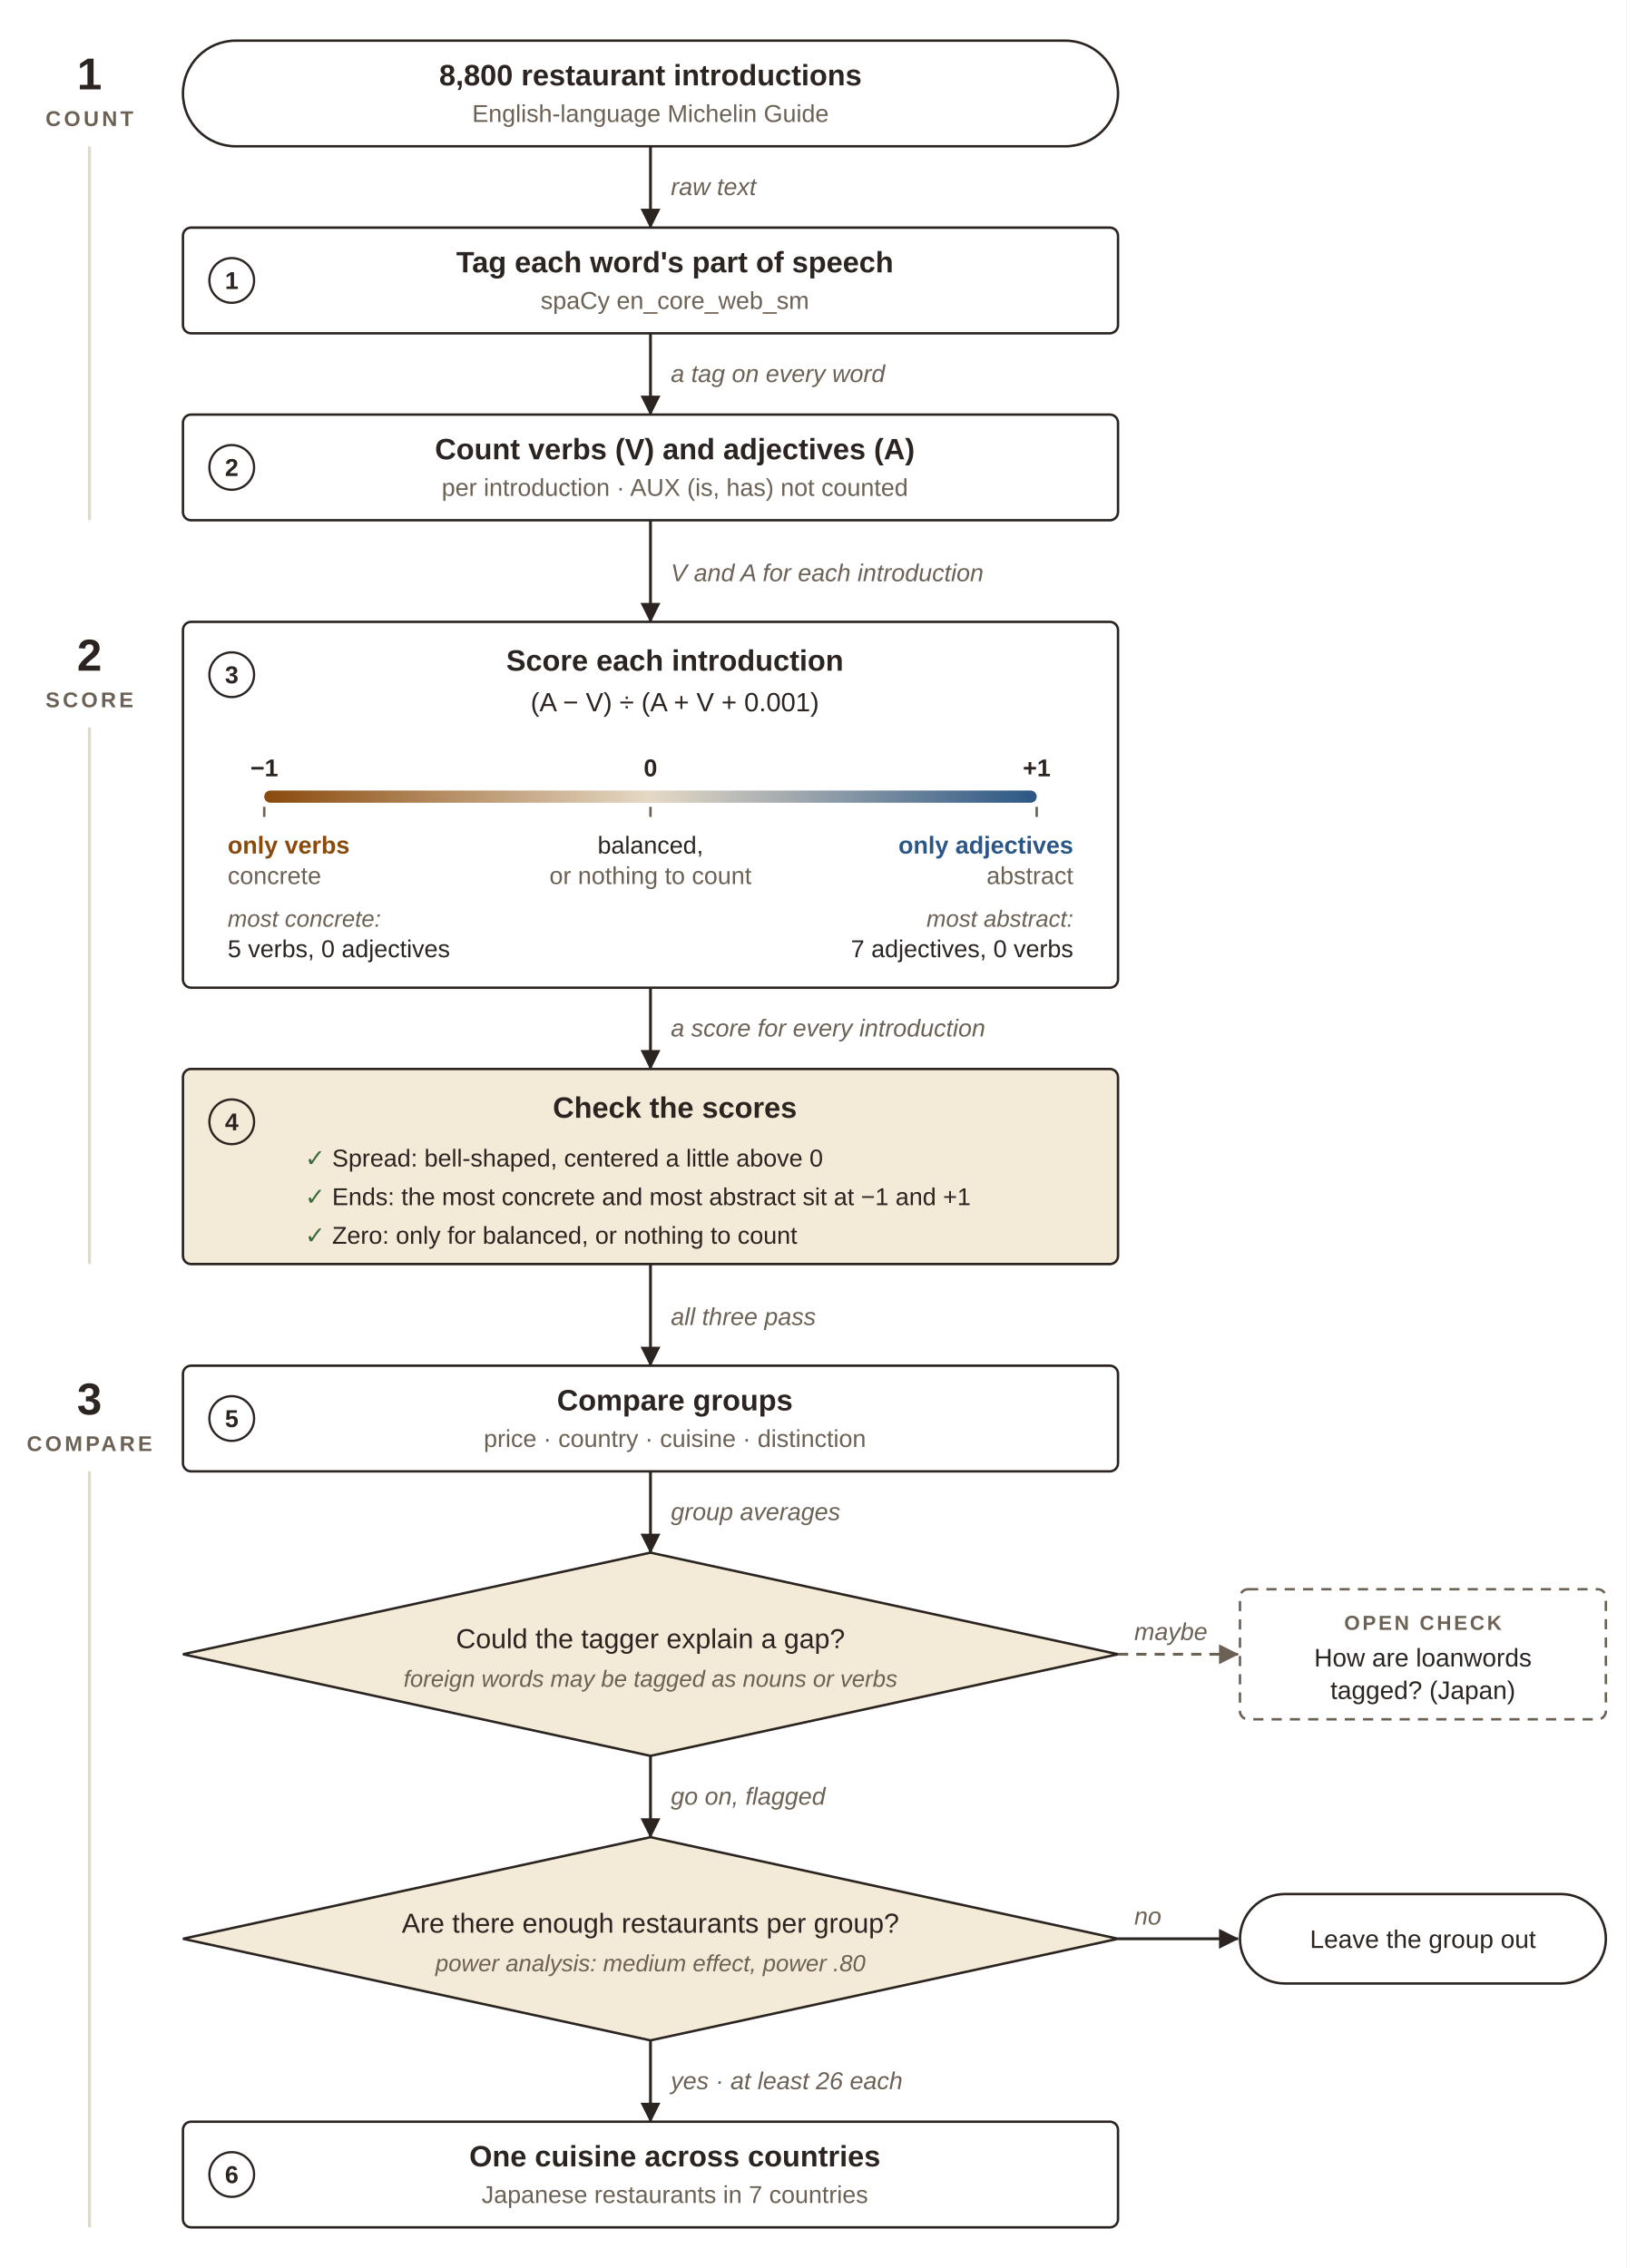
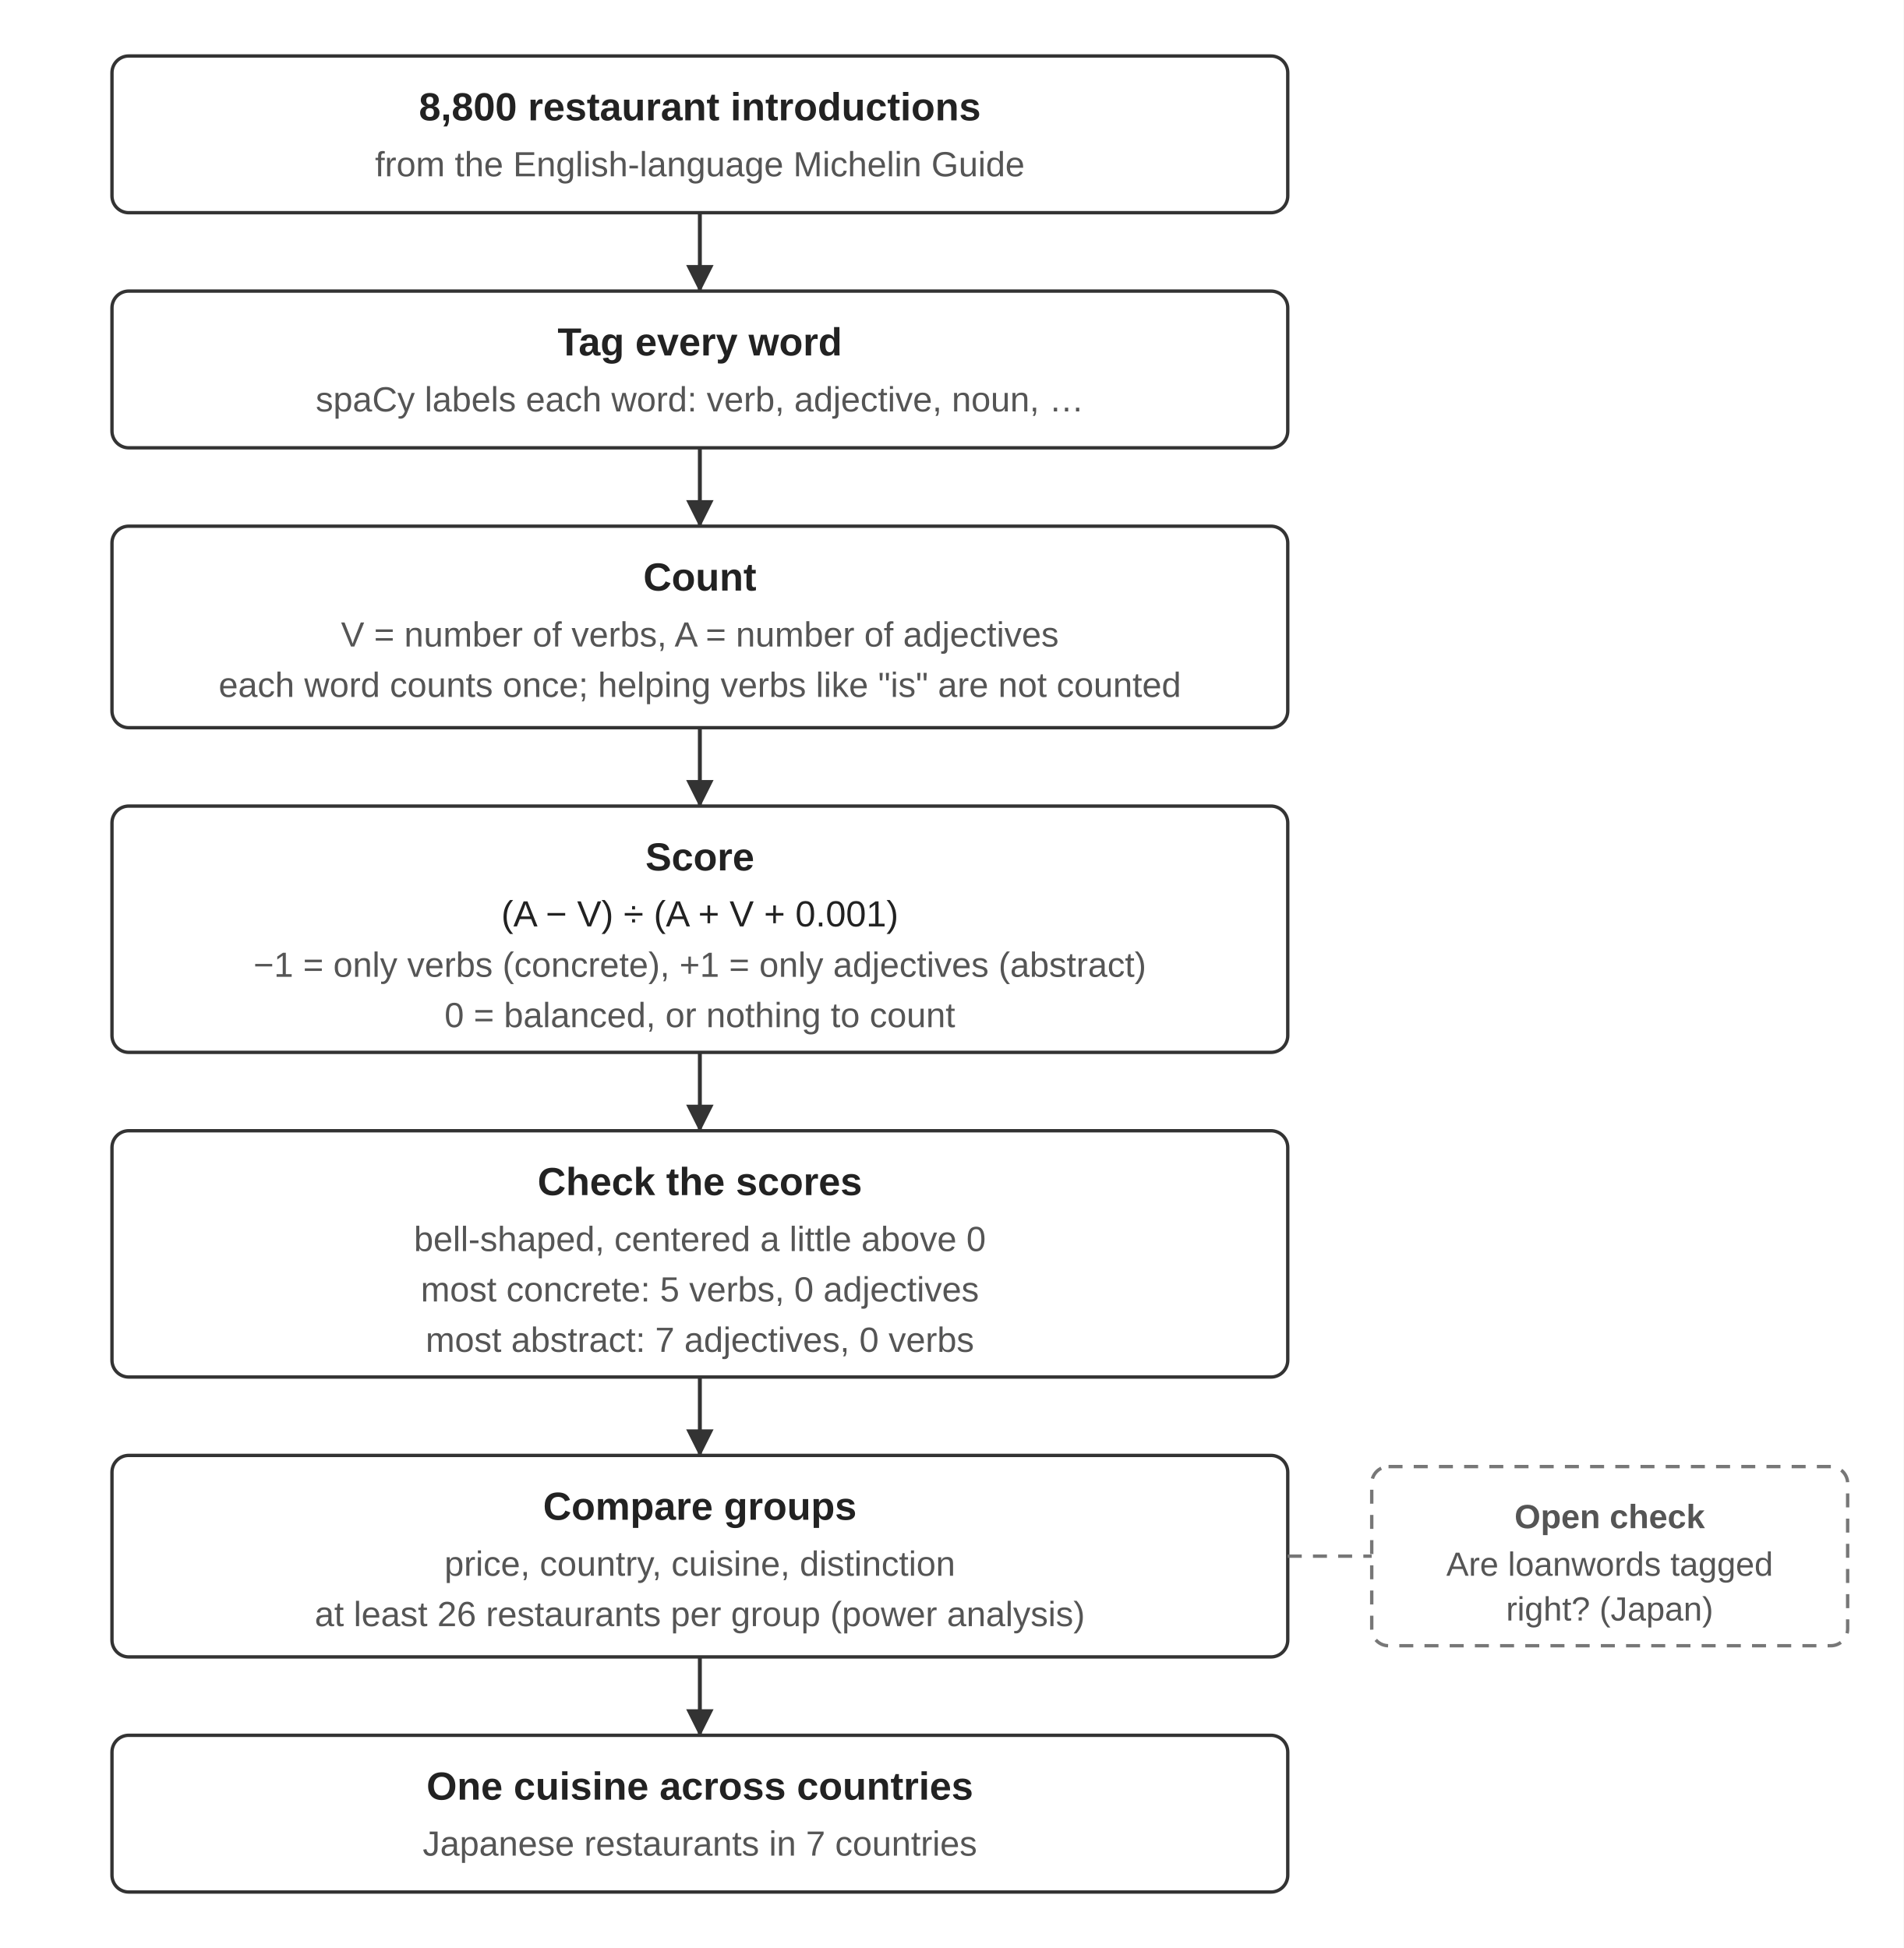
- <svg xmlns="http://www.w3.org/2000/svg" viewBox="0 0 800 1116" width="800" height="1116" role="img" aria-labelledby="fc-title fc-desc">
+ <svg xmlns="http://www.w3.org/2000/svg" viewBox="0 0 680 696" width="680" height="696" role="img" aria-labelledby="fc-title fc-desc">
  <style>
-     text{font-family:Arial,"Liberation Sans","Helvetica Neue",Helvetica,sans-serif; fill:#2b2420}
-     .fc-bg{fill:#ffffff}
-     .fc-node{fill:#ffffff; stroke:#2b2420; stroke-width:1.2}
-     .fc-check{fill:#f4ead8; stroke:#2b2420; stroke-width:1.2}
-     .fc-open{fill:#ffffff; stroke:#6c6155; stroke-width:1.2; stroke-dasharray:5 4}
-     .fc-line{fill:none; stroke:#2b2420; stroke-width:1.4}
-     .fc-dash{fill:none; stroke:#6c6155; stroke-width:1.4; stroke-dasharray:5 4}
-     .fc-bracket{stroke:#e5d9c6; stroke-width:1.5}
-     .fc-tick{stroke:#6c6155; stroke-width:1.2}
-     .fc-circ{fill:none; stroke:#2b2420; stroke-width:1.1}
-     .fc-ah{fill:#2b2420} .fc-ah-muted{fill:#6c6155}
-     .fc-t{font-size:14.5px; font-weight:700}
-     .fc-s{font-size:12px; fill:#6c6155}
-     .fc-f{font-size:13px}
-     .fc-e{font-size:12px; font-style:italic; fill:#6c6155}
-     .fc-q{font-size:13.5px}
-     .fc-h{font-size:11.5px; font-style:italic; fill:#6c6155}
-     .fc-c{font-size:12px}
-     .fc-ok{fill:#3d6b3c; font-weight:700}
-     .fc-k{font-size:12px; font-weight:700}
-     .fc-verb{font-size:12px; font-weight:700; fill:#8a4a0c}
-     .fc-adj{font-size:12px; font-weight:700; fill:#2b5786}
-     .fc-num{font-size:12px; font-weight:700}
-     .fc-ph{font-size:22px; font-weight:700}
-     .fc-pw{font-size:10.5px; font-weight:700; letter-spacing:.14em; fill:#6c6155}
-     .fc-cap{font-size:10px; font-weight:700; letter-spacing:.12em; fill:#6c6155}
-     .fc-ink{font-size:12.5px; fill:#2b2420}
+     text{font-family:Arial,"Liberation Sans",Helvetica,sans-serif; fill:#222222}
+     .box{fill:#ffffff; stroke:#333333; stroke-width:1.2}
+     .note{fill:#ffffff; stroke:#777777; stroke-width:1.2; stroke-dasharray:5 4}
+     .arrow{fill:none; stroke:#333333; stroke-width:1.4}
+     .link{fill:none; stroke:#777777; stroke-width:1.2; stroke-dasharray:5 4}
+     .t{font-size:14px; font-weight:700}
+     .s{font-size:12.5px; fill:#555555}
+     .f{font-size:13px}
+     .n{font-size:12px; fill:#555555}
+     .nb{font-size:12px; font-weight:700; fill:#555555}
  </style>
  <defs>
-     <marker id="fc-a" viewBox="0 0 10 10" refX="9.5" refY="5" markerWidth="7" markerHeight="7" orient="auto-start-reverse">
-       <path class="fc-ah" d="M0,0 L10,5 L0,10 z" />
+     <marker id="ah" viewBox="0 0 10 10" refX="9.5" refY="5" markerWidth="7" markerHeight="7" orient="auto">
+       <path d="M0,0 L10,5 L0,10 z" fill="#333333" />
    </marker>
-     <marker id="fc-a-muted" viewBox="0 0 10 10" refX="9.5" refY="5" markerWidth="7" markerHeight="7" orient="auto-start-reverse">
-       <path class="fc-ah-muted" d="M0,0 L10,5 L0,10 z" />
-     </marker>
-     <linearGradient id="fc-scale" x1="0" y1="0" x2="1" y2="0">
-       <stop offset="0" stop-color="#8a4a0c" />
-       <stop offset="0.5" stop-color="#e5d9c6" />
-       <stop offset="1" stop-color="#2b5786" />
-     </linearGradient>
  </defs>
-   <rect class="fc-bg" x="0" y="0" width="800" height="1116" />
-   <g>
-     <text class="fc-ph" x="44" y="44" text-anchor="middle">1</text>
-     <text class="fc-pw" x="44" y="62" text-anchor="middle">COUNT</text>
-     <line class="fc-bracket" x1="44" y1="72" x2="44" y2="256" />
-     <text class="fc-ph" x="44" y="330" text-anchor="middle">2</text>
-     <text class="fc-pw" x="44" y="348" text-anchor="middle">SCORE</text>
-     <line class="fc-bracket" x1="44" y1="358" x2="44" y2="622" />
-     <text class="fc-ph" x="44" y="696" text-anchor="middle">3</text>
-     <text class="fc-pw" x="44" y="714" text-anchor="middle">COMPARE</text>
-     <line class="fc-bracket" x1="44" y1="724" x2="44" y2="1096" />
-   </g>
-   <rect class="fc-node" x="90" y="20" width="460" height="52" rx="26" />
-   <text class="fc-t" x="320" y="42" text-anchor="middle">8,800 restaurant introductions</text>
-   <text class="fc-s" x="320" y="60" text-anchor="middle">English-language Michelin Guide</text>
-   <line class="fc-line" x1="320" y1="72" x2="320" y2="112" marker-end="url(#fc-a)" />
-   <text class="fc-e" x="330" y="96">raw text</text>
-   <rect class="fc-node" x="90" y="112" width="460" height="52" rx="4" />
-   <circle class="fc-circ" cx="114" cy="138" r="11" />
-   <text class="fc-num" x="114" y="142.2" text-anchor="middle">1</text>
-   <text class="fc-t" x="332" y="134" text-anchor="middle">Tag each word's part of speech</text>
-   <text class="fc-s" x="332" y="152" text-anchor="middle">spaCy en_core_web_sm</text>
-   <line class="fc-line" x1="320" y1="164" x2="320" y2="204" marker-end="url(#fc-a)" />
-   <text class="fc-e" x="330" y="188">a tag on every word</text>
-   <rect class="fc-node" x="90" y="204" width="460" height="52" rx="4" />
-   <circle class="fc-circ" cx="114" cy="230" r="11" />
-   <text class="fc-num" x="114" y="234.2" text-anchor="middle">2</text>
-   <text class="fc-t" x="332" y="226" text-anchor="middle">Count verbs (V) and adjectives (A)</text>
-   <text class="fc-s" x="332" y="244" text-anchor="middle">per introduction · AUX (is, has) not counted</text>
-   <line class="fc-line" x1="320" y1="256" x2="320" y2="306" marker-end="url(#fc-a)" />
-   <text class="fc-e" x="330" y="286">V and A for each introduction</text>
-   <rect class="fc-node" x="90" y="306" width="460" height="180" rx="4" />
-   <circle class="fc-circ" cx="114" cy="332" r="11" />
-   <text class="fc-num" x="114" y="336.2" text-anchor="middle">3</text>
-   <text class="fc-t" x="332" y="330" text-anchor="middle">Score each introduction</text>
-   <text class="fc-f" x="332" y="350" text-anchor="middle">(A − V) ÷ (A + V + 0.001)</text>
-   <text class="fc-k" x="130" y="382" text-anchor="middle">−1</text>
-   <text class="fc-k" x="320" y="382" text-anchor="middle">0</text>
-   <text class="fc-k" x="510" y="382" text-anchor="middle">+1</text>
-   <rect x="130" y="389" width="380" height="6" rx="3" fill="url(#fc-scale)" />
-   <line class="fc-tick" x1="130" y1="397" x2="130" y2="402" />
-   <line class="fc-tick" x1="320" y1="397" x2="320" y2="402" />
-   <line class="fc-tick" x1="510" y1="397" x2="510" y2="402" />
-   <text class="fc-verb" x="112" y="420">only verbs</text>
-   <text class="fc-s" x="112" y="435">concrete</text>
-   <text class="fc-h" x="112" y="456">most concrete:</text>
-   <text class="fc-c" x="112" y="471">5 verbs, 0 adjectives</text>
-   <text class="fc-c" x="320" y="420" text-anchor="middle">balanced,</text>
-   <text class="fc-s" x="320" y="435" text-anchor="middle">or nothing to count</text>
-   <text class="fc-adj" x="528" y="420" text-anchor="end">only adjectives</text>
-   <text class="fc-s" x="528" y="435" text-anchor="end">abstract</text>
-   <text class="fc-h" x="528" y="456" text-anchor="end">most abstract:</text>
-   <text class="fc-c" x="528" y="471" text-anchor="end">7 adjectives, 0 verbs</text>
-   <line class="fc-line" x1="320" y1="486" x2="320" y2="526" marker-end="url(#fc-a)" />
-   <text class="fc-e" x="330" y="510">a score for every introduction</text>
-   <rect class="fc-check" x="90" y="526" width="460" height="96" rx="4" />
-   <circle class="fc-circ" cx="114" cy="552" r="11" />
-   <text class="fc-num" x="114" y="556.2" text-anchor="middle">4</text>
-   <text class="fc-t" x="332" y="550" text-anchor="middle">Check the scores</text>
-   <text class="fc-c" x="150" y="574">
-     <tspan class="fc-ok">✓</tspan> Spread: bell-shaped, centered a little above 0</text>
-   <text class="fc-c" x="150" y="593">
-     <tspan class="fc-ok">✓</tspan> Ends: the most concrete and most abstract sit at −1 and +1</text>
-   <text class="fc-c" x="150" y="612">
-     <tspan class="fc-ok">✓</tspan> Zero: only for balanced, or nothing to count</text>
-   <line class="fc-line" x1="320" y1="622" x2="320" y2="672" marker-end="url(#fc-a)" />
-   <text class="fc-e" x="330" y="652">all three pass</text>
-   <rect class="fc-node" x="90" y="672" width="460" height="52" rx="4" />
-   <circle class="fc-circ" cx="114" cy="698" r="11" />
-   <text class="fc-num" x="114" y="702.2" text-anchor="middle">5</text>
-   <text class="fc-t" x="332" y="694" text-anchor="middle">Compare groups</text>
-   <text class="fc-s" x="332" y="712" text-anchor="middle">price · country · cuisine · distinction</text>
-   <line class="fc-line" x1="320" y1="724" x2="320" y2="764" marker-end="url(#fc-a)" />
-   <text class="fc-e" x="330" y="748">group averages</text>
-   <polygon class="fc-check" points="90,814 320,764 550,814 320,864" />
-   <text class="fc-q" x="320" y="811" text-anchor="middle">Could the tagger explain a gap?</text>
-   <text class="fc-h" x="320" y="830" text-anchor="middle">foreign words may be tagged as nouns or verbs</text>
-   <line class="fc-dash" x1="550" y1="814" x2="609" y2="814" marker-end="url(#fc-a-muted)" />
-   <text class="fc-e" x="558" y="807">maybe</text>
-   <rect class="fc-open" x="610" y="782" width="180" height="64" rx="4" />
-   <text class="fc-cap" x="700" y="802" text-anchor="middle">OPEN CHECK</text>
-   <text class="fc-ink" x="700" y="820" text-anchor="middle">How are loanwords</text>
-   <text class="fc-ink" x="700" y="836" text-anchor="middle">tagged? (Japan)</text>
-   <line class="fc-line" x1="320" y1="864" x2="320" y2="904" marker-end="url(#fc-a)" />
-   <text class="fc-e" x="330" y="888">go on, flagged</text>
-   <polygon class="fc-check" points="90,954 320,904 550,954 320,1004" />
-   <text class="fc-q" x="320" y="951" text-anchor="middle">Are there enough restaurants per group?</text>
-   <text class="fc-h" x="320" y="970" text-anchor="middle">power analysis: medium effect, power .80</text>
-   <line class="fc-line" x1="550" y1="954" x2="609" y2="954" marker-end="url(#fc-a)" />
-   <text class="fc-e" x="558" y="947">no</text>
-   <rect class="fc-node" x="610" y="932" width="180" height="44" rx="22" />
-   <text class="fc-ink" x="700" y="958.5" text-anchor="middle">Leave the group out</text>
-   <line class="fc-line" x1="320" y1="1004" x2="320" y2="1044" marker-end="url(#fc-a)" />
-   <text class="fc-e" x="330" y="1028">yes · at least 26 each</text>
-   <rect class="fc-node" x="90" y="1044" width="460" height="52" rx="4" />
-   <circle class="fc-circ" cx="114" cy="1070" r="11" />
-   <text class="fc-num" x="114" y="1074.2" text-anchor="middle">6</text>
-   <text class="fc-t" x="332" y="1066" text-anchor="middle">One cuisine across countries</text>
-   <text class="fc-s" x="332" y="1084" text-anchor="middle">Japanese restaurants in 7 countries</text>
+   <rect x="0" y="0" width="680" height="696" fill="#ffffff" />
+   <rect class="box" x="40" y="20" width="420" height="56" rx="6" />
+   <text class="t" x="250" y="43" text-anchor="middle">8,800 restaurant introductions</text>
+   <text class="s" x="250" y="63" text-anchor="middle">from the English-language Michelin Guide</text>
+   <line class="arrow" x1="250" y1="76" x2="250" y2="104" marker-end="url(#ah)" />
+   <rect class="box" x="40" y="104" width="420" height="56" rx="6" />
+   <text class="t" x="250" y="127" text-anchor="middle">Tag every word</text>
+   <text class="s" x="250" y="147" text-anchor="middle">spaCy labels each word: verb, adjective, noun, …</text>
+   <line class="arrow" x1="250" y1="160" x2="250" y2="188" marker-end="url(#ah)" />
+   <rect class="box" x="40" y="188" width="420" height="72" rx="6" />
+   <text class="t" x="250" y="211" text-anchor="middle">Count</text>
+   <text class="s" x="250" y="231" text-anchor="middle">V = number of verbs, A = number of adjectives</text>
+   <text class="s" x="250" y="249" text-anchor="middle">each word counts once; helping verbs like "is" are not counted</text>
+   <line class="arrow" x1="250" y1="260" x2="250" y2="288" marker-end="url(#ah)" />
+   <rect class="box" x="40" y="288" width="420" height="88" rx="6" />
+   <text class="t" x="250" y="311" text-anchor="middle">Score</text>
+   <text class="f" x="250" y="331" text-anchor="middle">(A − V) ÷ (A + V + 0.001)</text>
+   <text class="s" x="250" y="349" text-anchor="middle">−1 = only verbs (concrete), +1 = only adjectives (abstract)</text>
+   <text class="s" x="250" y="367" text-anchor="middle">0 = balanced, or nothing to count</text>
+   <line class="arrow" x1="250" y1="376" x2="250" y2="404" marker-end="url(#ah)" />
+   <rect class="box" x="40" y="404" width="420" height="88" rx="6" />
+   <text class="t" x="250" y="427" text-anchor="middle">Check the scores</text>
+   <text class="s" x="250" y="447" text-anchor="middle">bell-shaped, centered a little above 0</text>
+   <text class="s" x="250" y="465" text-anchor="middle">most concrete: 5 verbs, 0 adjectives</text>
+   <text class="s" x="250" y="483" text-anchor="middle">most abstract: 7 adjectives, 0 verbs</text>
+   <line class="arrow" x1="250" y1="492" x2="250" y2="520" marker-end="url(#ah)" />
+   <rect class="box" x="40" y="520" width="420" height="72" rx="6" />
+   <text class="t" x="250" y="543" text-anchor="middle">Compare groups</text>
+   <text class="s" x="250" y="563" text-anchor="middle">price, country, cuisine, distinction</text>
+   <text class="s" x="250" y="581" text-anchor="middle">at least 26 restaurants per group (power analysis)</text>
+   <line class="link" x1="460" y1="556" x2="490" y2="556" />
+   <rect class="note" x="490" y="524" width="170" height="64" rx="6" />
+   <text class="nb" x="575" y="546" text-anchor="middle">Open check</text>
+   <text class="n" x="575" y="563" text-anchor="middle">Are loanwords tagged</text>
+   <text class="n" x="575" y="579" text-anchor="middle">right? (Japan)</text>
+   <line class="arrow" x1="250" y1="592" x2="250" y2="620" marker-end="url(#ah)" />
+   <rect class="box" x="40" y="620" width="420" height="56" rx="6" />
+   <text class="t" x="250" y="643" text-anchor="middle">One cuisine across countries</text>
+   <text class="s" x="250" y="663" text-anchor="middle">Japanese restaurants in 7 countries</text>
</svg>
